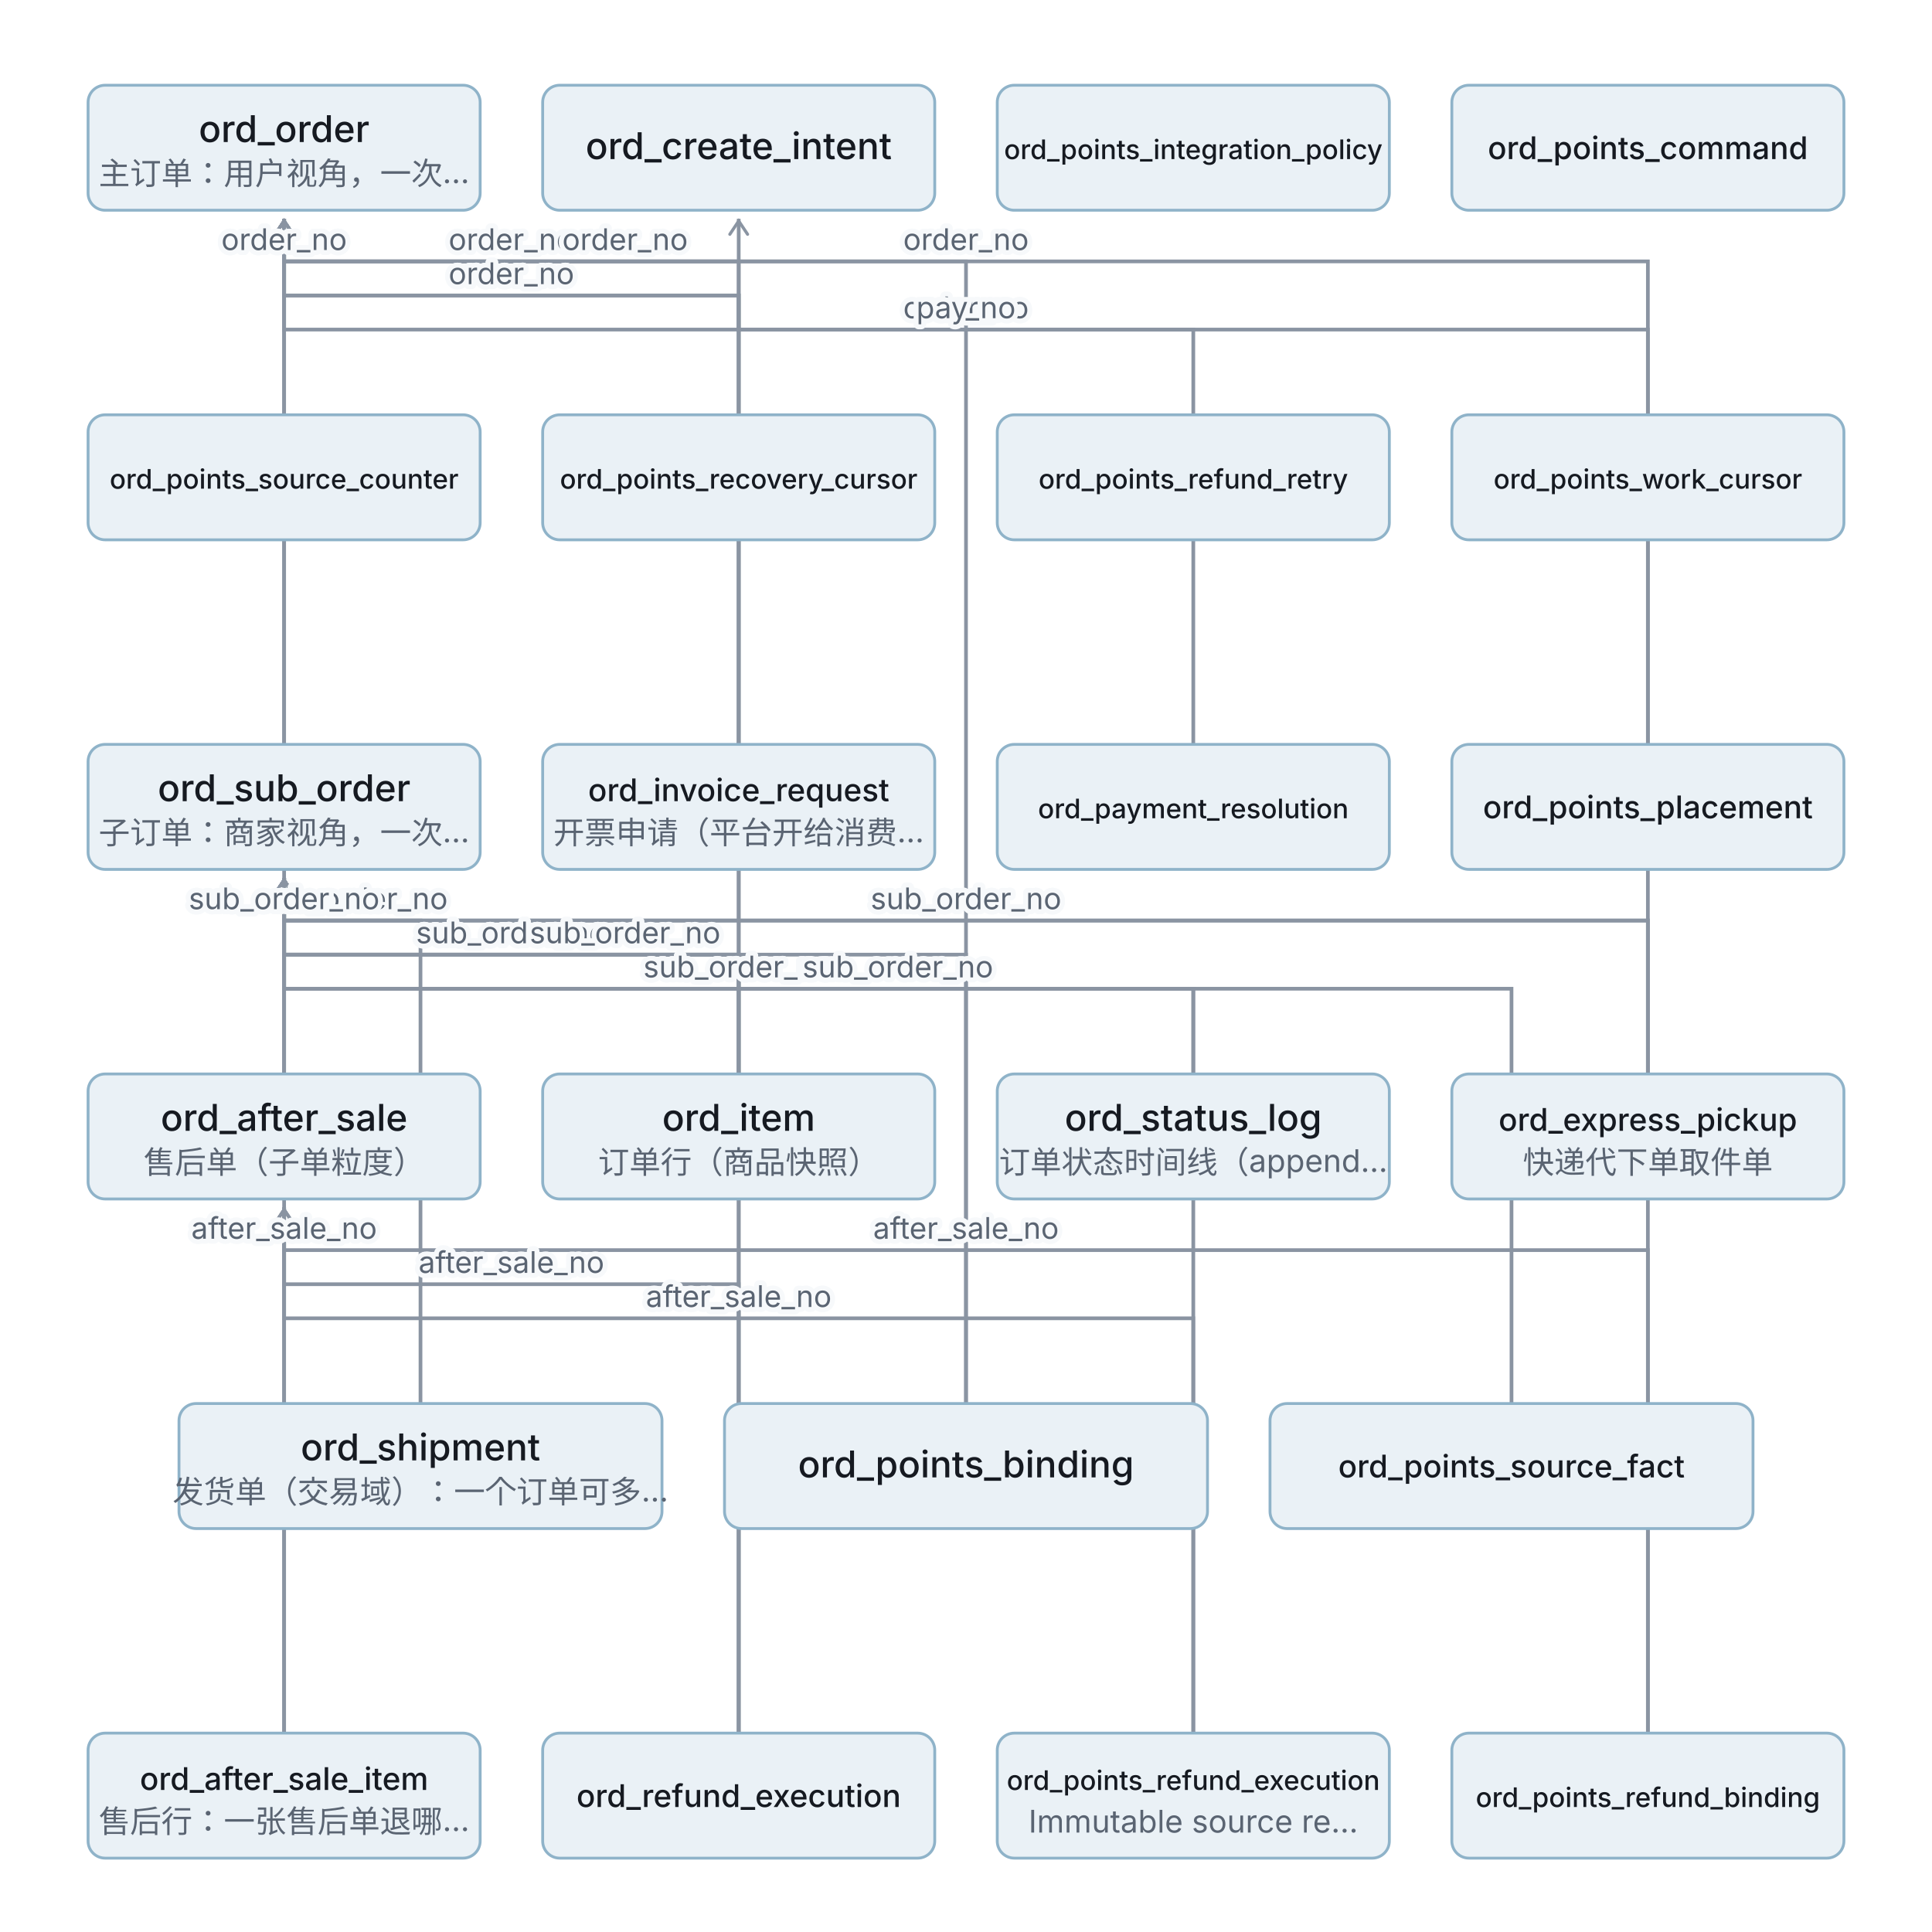
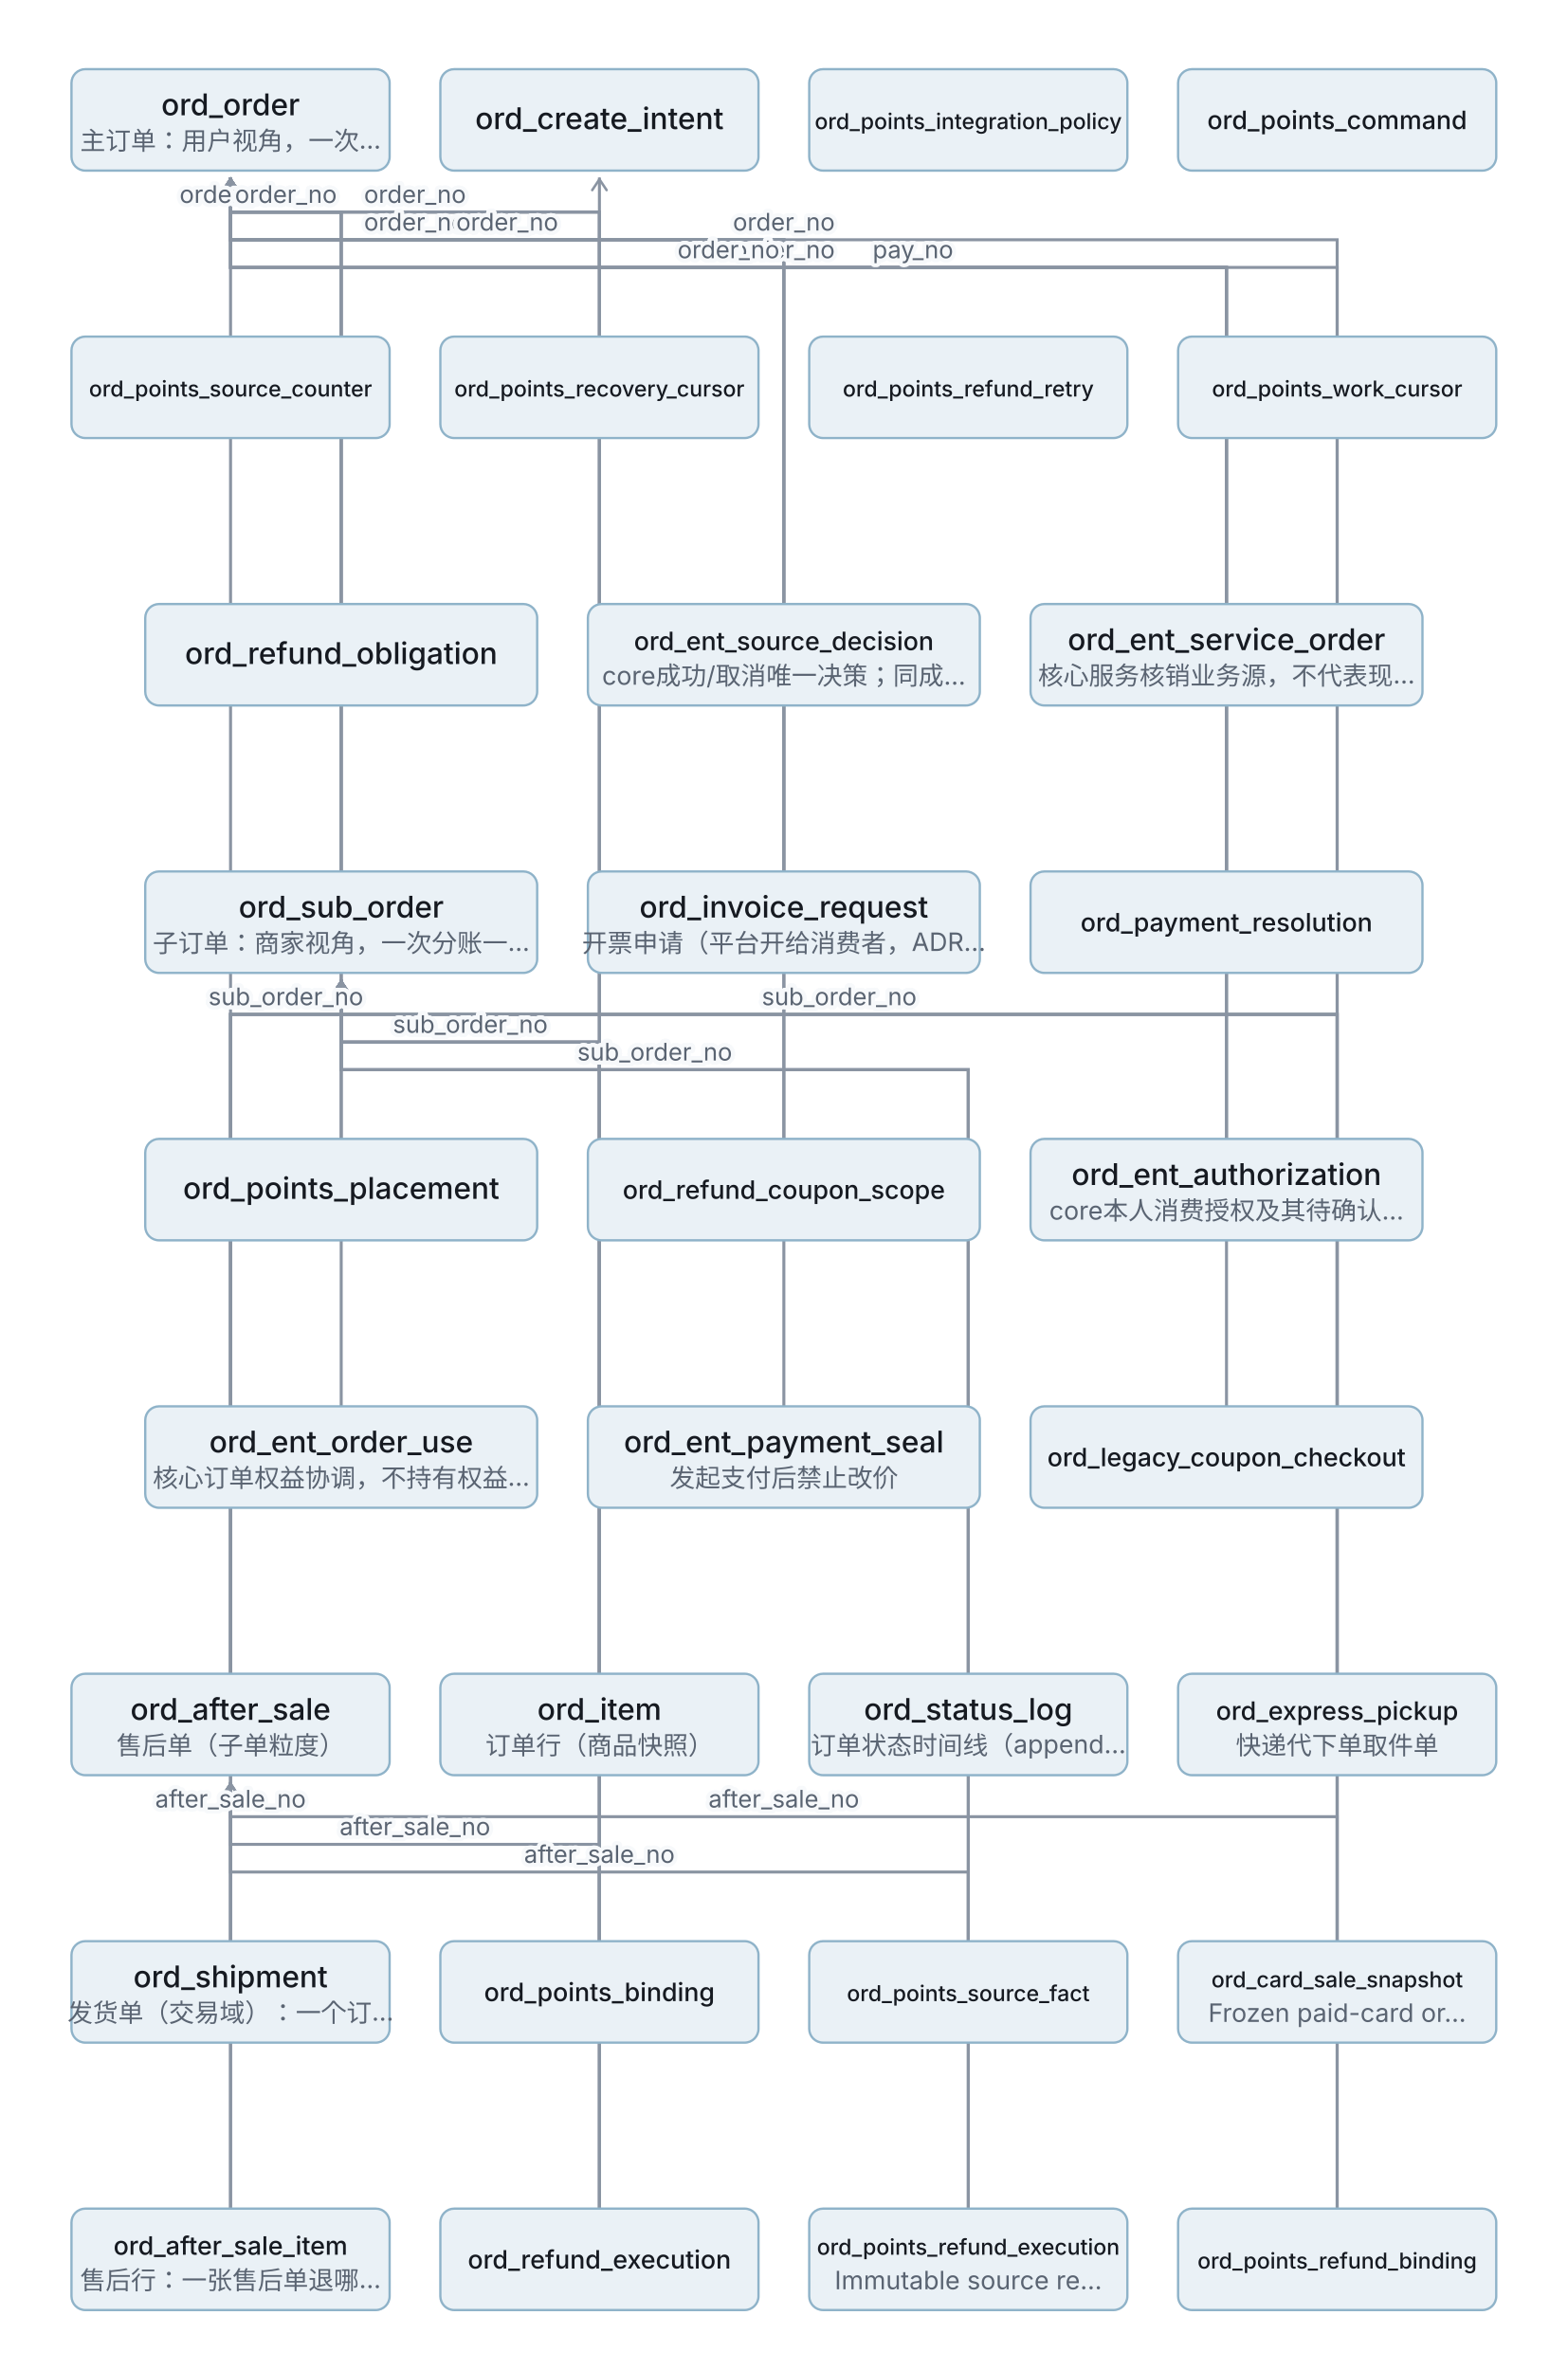
- <svg xmlns="http://www.w3.org/2000/svg" width="680" height="680" viewBox="0 0 680 680" role="img" font-family="system-ui,-apple-system,'PingFang SC',sans-serif">
+ <svg xmlns="http://www.w3.org/2000/svg" width="680" height="1028" viewBox="0 0 680 1028" role="img" font-family="system-ui,-apple-system,'PingFang SC',sans-serif">
  <defs>
    <marker id="a" viewBox="0 0 10 10" refX="9" refY="5" markerWidth="6" markerHeight="6" orient="auto-start-reverse">
      <path d="M2 1L8 5L2 9" fill="none" stroke="#8A94A2" stroke-width="1.4" stroke-linecap="round" />
    </marker>
    <style>.n{font-weight:500;fill:#161A21}.s{font-size:11px;fill:#5A6472}
.l{font-size:10.5px;fill:#5A6472;paint-order:stroke;stroke:#F7F9FB;stroke-width:3.5;stroke-linejoin:round}.b{font-size:11px;fill:#5A6472;letter-spacing:.1em}
.ar{stroke:#8A94A2;stroke-width:1.3;fill:none}</style>
  </defs>
-   <path class="ar" d="M100 378 L100 324 L100 324 L100 309" marker-end="url(#a)" />
-   <path class="ar" d="M100 378 L100 92 L100 92 L100 77" marker-end="url(#a)" />
-   <path class="ar" d="M260 378 L260 336 L100 336 L100 309" marker-end="url(#a)" />
-   <path class="ar" d="M260 378 L260 104 L100 104 L100 77" marker-end="url(#a)" />
-   <path class="ar" d="M420 378 L420 348 L100 348 L100 309" marker-end="url(#a)" />
-   <path class="ar" d="M100 262 L100 92 L100 92 L100 77" marker-end="url(#a)" />
-   <path class="ar" d="M260 262 L260 104 L100 104 L100 77" marker-end="url(#a)" />
-   <path class="ar" d="M580 378 L580 324 L100 324 L100 309" marker-end="url(#a)" />
-   <path class="ar" d="M580 378 L580 116 L100 116 L100 77" marker-end="url(#a)" />
-   <path class="ar" d="M148 494 L148 324 L100 324 L100 309" marker-end="url(#a)" />
-   <path class="ar" d="M100 610 L100 440 L100 440 L100 425" marker-end="url(#a)" />
-   <path class="ar" d="M100 610 L100 324 L100 324 L100 309" marker-end="url(#a)" />
-   <path class="ar" d="M420 262 L420 116 L260 116 L260 77" marker-end="url(#a)" />
-   <path class="ar" d="M260 610 L260 452 L100 452 L100 425" marker-end="url(#a)" />
-   <path class="ar" d="M260 610 L260 336 L100 336 L100 309" marker-end="url(#a)" />
-   <path class="ar" d="M260 610 L260 92 L100 92 L100 77" marker-end="url(#a)" />
-   <path class="ar" d="M420 610 L420 464 L100 464 L100 425" marker-end="url(#a)" />
-   <path class="ar" d="M420 610 L420 348 L100 348 L100 309" marker-end="url(#a)" />
-   <path class="ar" d="M340 494 L340 92 L100 92 L100 77" marker-end="url(#a)" />
-   <path class="ar" d="M340 494 L340 336 L100 336 L100 309" marker-end="url(#a)" />
-   <path class="ar" d="M532 494 L532 348 L100 348 L100 309" marker-end="url(#a)" />
-   <path class="ar" d="M580 262 L580 92 L100 92 L100 77" marker-end="url(#a)" />
-   <path class="ar" d="M580 610 L580 440 L100 440 L100 425" marker-end="url(#a)" />
-   <path class="ar" d="M580 610 L580 324 L100 324 L100 309" marker-end="url(#a)" />
+   <path class="ar" d="M100 726 L100 440 L148 440 L148 425" marker-end="url(#a)" />
+   <path class="ar" d="M100 726 L100 92 L100 92 L100 77" marker-end="url(#a)" />
+   <path class="ar" d="M260 726 L260 452 L148 452 L148 425" marker-end="url(#a)" />
+   <path class="ar" d="M260 726 L260 104 L100 104 L100 77" marker-end="url(#a)" />
+   <path class="ar" d="M420 726 L420 464 L148 464 L148 425" marker-end="url(#a)" />
+   <path class="ar" d="M148 378 L148 92 L100 92 L100 77" marker-end="url(#a)" />
+   <path class="ar" d="M340 378 L340 104 L100 104 L100 77" marker-end="url(#a)" />
+   <path class="ar" d="M580 726 L580 440 L148 440 L148 425" marker-end="url(#a)" />
+   <path class="ar" d="M580 726 L580 116 L100 116 L100 77" marker-end="url(#a)" />
+   <path class="ar" d="M100 842 L100 440 L148 440 L148 425" marker-end="url(#a)" />
+   <path class="ar" d="M100 958 L100 788 L100 788 L100 773" marker-end="url(#a)" />
+   <path class="ar" d="M100 958 L100 440 L148 440 L148 425" marker-end="url(#a)" />
+   <path class="ar" d="M532 378 L532 116 L260 116 L260 77" marker-end="url(#a)" />
+   <path class="ar" d="M260 958 L260 800 L100 800 L100 773" marker-end="url(#a)" />
+   <path class="ar" d="M260 958 L260 452 L148 452 L148 425" marker-end="url(#a)" />
+   <path class="ar" d="M260 958 L260 92 L100 92 L100 77" marker-end="url(#a)" />
+   <path class="ar" d="M420 958 L420 812 L100 812 L100 773" marker-end="url(#a)" />
+   <path class="ar" d="M420 958 L420 464 L148 464 L148 425" marker-end="url(#a)" />
+   <path class="ar" d="M260 842 L260 92 L100 92 L100 77" marker-end="url(#a)" />
+   <path class="ar" d="M260 842 L260 452 L148 452 L148 425" marker-end="url(#a)" />
+   <path class="ar" d="M420 842 L420 464 L148 464 L148 425" marker-end="url(#a)" />
+   <path class="ar" d="M148 494 L148 92 L100 92 L100 77" marker-end="url(#a)" />
+   <path class="ar" d="M580 958 L580 788 L100 788 L100 773" marker-end="url(#a)" />
+   <path class="ar" d="M580 958 L580 440 L148 440 L148 425" marker-end="url(#a)" />
+   <path class="ar" d="M340 494 L340 104 L100 104 L100 77" marker-end="url(#a)" />
+   <path class="ar" d="M532 494 L532 116 L100 116 L100 77" marker-end="url(#a)" />
+   <path class="ar" d="M580 842 L580 104 L100 104 L100 77" marker-end="url(#a)" />
+   <path class="ar" d="M580 842 L580 440 L148 440 L148 425" marker-end="url(#a)" />
+   <path class="ar" d="M148 610 L148 92 L100 92 L100 77" marker-end="url(#a)" />
+   <path class="ar" d="M340 610 L340 104 L100 104 L100 77" marker-end="url(#a)" />
+   <path class="ar" d="M532 610 L532 116 L100 116 L100 77" marker-end="url(#a)" />
  <rect x="31" y="30" width="138" height="44" rx="6" fill="#EAF1F6" stroke="#8FB3C9" />
  <text class="n" x="100" y="50" text-anchor="middle" font-size="13">ord_order</text>
  <text class="s" x="100" y="65" text-anchor="middle">主订单：用户视角，一次…</text>
  <rect x="191" y="30" width="138" height="44" rx="6" fill="#EAF1F6" stroke="#8FB3C9" />
  <text class="n" x="260" y="56" text-anchor="middle" font-size="13">ord_create_intent</text>
  <rect x="351" y="30" width="138" height="44" rx="6" fill="#EAF1F6" stroke="#8FB3C9" />
  <text class="n" x="420" y="56" text-anchor="middle" font-size="9.5">ord_points_integration_policy</text>
  <rect x="511" y="30" width="138" height="44" rx="6" fill="#EAF1F6" stroke="#8FB3C9" />
  <text class="n" x="580" y="56" text-anchor="middle" font-size="11">ord_points_command</text>
  <rect x="31" y="146" width="138" height="44" rx="6" fill="#EAF1F6" stroke="#8FB3C9" />
  <text class="n" x="100" y="172" text-anchor="middle" font-size="9.5">ord_points_source_counter</text>
  <rect x="191" y="146" width="138" height="44" rx="6" fill="#EAF1F6" stroke="#8FB3C9" />
  <text class="n" x="260" y="172" text-anchor="middle" font-size="9.5">ord_points_recovery_cursor</text>
  <rect x="351" y="146" width="138" height="44" rx="6" fill="#EAF1F6" stroke="#8FB3C9" />
  <text class="n" x="420" y="172" text-anchor="middle" font-size="9.5">ord_points_refund_retry</text>
  <rect x="511" y="146" width="138" height="44" rx="6" fill="#EAF1F6" stroke="#8FB3C9" />
  <text class="n" x="580" y="172" text-anchor="middle" font-size="9.5">ord_points_work_cursor</text>
-   <rect x="31" y="262" width="138" height="44" rx="6" fill="#EAF1F6" stroke="#8FB3C9" />
-   <text class="n" x="100" y="282" text-anchor="middle" font-size="13">ord_sub_order</text>
-   <text class="s" x="100" y="297" text-anchor="middle">子订单：商家视角，一次…</text>
-   <rect x="191" y="262" width="138" height="44" rx="6" fill="#EAF1F6" stroke="#8FB3C9" />
-   <text class="n" x="260" y="282" text-anchor="middle" font-size="11">ord_invoice_request</text>
-   <text class="s" x="260" y="297" text-anchor="middle">开票申请（平台开给消费…</text>
-   <rect x="351" y="262" width="138" height="44" rx="6" fill="#EAF1F6" stroke="#8FB3C9" />
-   <text class="n" x="420" y="288" text-anchor="middle" font-size="9.5">ord_payment_resolution</text>
-   <rect x="511" y="262" width="138" height="44" rx="6" fill="#EAF1F6" stroke="#8FB3C9" />
-   <text class="n" x="580" y="288" text-anchor="middle" font-size="11">ord_points_placement</text>
-   <rect x="31" y="378" width="138" height="44" rx="6" fill="#EAF1F6" stroke="#8FB3C9" />
-   <text class="n" x="100" y="398" text-anchor="middle" font-size="13">ord_after_sale</text>
-   <text class="s" x="100" y="413" text-anchor="middle">售后单（子单粒度）</text>
-   <rect x="191" y="378" width="138" height="44" rx="6" fill="#EAF1F6" stroke="#8FB3C9" />
-   <text class="n" x="260" y="398" text-anchor="middle" font-size="13">ord_item</text>
-   <text class="s" x="260" y="413" text-anchor="middle">订单行（商品快照）</text>
-   <rect x="351" y="378" width="138" height="44" rx="6" fill="#EAF1F6" stroke="#8FB3C9" />
-   <text class="n" x="420" y="398" text-anchor="middle" font-size="13">ord_status_log</text>
-   <text class="s" x="420" y="413" text-anchor="middle">订单状态时间线（append…</text>
-   <rect x="511" y="378" width="138" height="44" rx="6" fill="#EAF1F6" stroke="#8FB3C9" />
-   <text class="n" x="580" y="398" text-anchor="middle" font-size="11">ord_express_pickup</text>
-   <text class="s" x="580" y="413" text-anchor="middle">快递代下单取件单</text>
+   <rect x="63" y="262" width="170" height="44" rx="6" fill="#EAF1F6" stroke="#8FB3C9" />
+   <text class="n" x="148" y="288" text-anchor="middle" font-size="13">ord_refund_obligation</text>
+   <rect x="255" y="262" width="170" height="44" rx="6" fill="#EAF1F6" stroke="#8FB3C9" />
+   <text class="n" x="340" y="282" text-anchor="middle" font-size="11">ord_ent_source_decision</text>
+   <text class="s" x="340" y="297" text-anchor="middle">core成功/取消唯一决策；同成…</text>
+   <rect x="447" y="262" width="170" height="44" rx="6" fill="#EAF1F6" stroke="#8FB3C9" />
+   <text class="n" x="532" y="282" text-anchor="middle" font-size="13">ord_ent_service_order</text>
+   <text class="s" x="532" y="297" text-anchor="middle">核心服务核销业务源，不代表现…</text>
+   <rect x="63" y="378" width="170" height="44" rx="6" fill="#EAF1F6" stroke="#8FB3C9" />
+   <text class="n" x="148" y="398" text-anchor="middle" font-size="13">ord_sub_order</text>
+   <text class="s" x="148" y="413" text-anchor="middle">子订单：商家视角，一次分账一…</text>
+   <rect x="255" y="378" width="170" height="44" rx="6" fill="#EAF1F6" stroke="#8FB3C9" />
+   <text class="n" x="340" y="398" text-anchor="middle" font-size="13">ord_invoice_request</text>
+   <text class="s" x="340" y="413" text-anchor="middle">开票申请（平台开给消费者，ADR…</text>
+   <rect x="447" y="378" width="170" height="44" rx="6" fill="#EAF1F6" stroke="#8FB3C9" />
+   <text class="n" x="532" y="404" text-anchor="middle" font-size="11">ord_payment_resolution</text>
  <rect x="63" y="494" width="170" height="44" rx="6" fill="#EAF1F6" stroke="#8FB3C9" />
-   <text class="n" x="148" y="514" text-anchor="middle" font-size="13">ord_shipment</text>
-   <text class="s" x="148" y="529" text-anchor="middle">发货单（交易域）：一个订单可多…</text>
+   <text class="n" x="148" y="520" text-anchor="middle" font-size="13">ord_points_placement</text>
  <rect x="255" y="494" width="170" height="44" rx="6" fill="#EAF1F6" stroke="#8FB3C9" />
-   <text class="n" x="340" y="520" text-anchor="middle" font-size="13">ord_points_binding</text>
+   <text class="n" x="340" y="520" text-anchor="middle" font-size="11">ord_refund_coupon_scope</text>
  <rect x="447" y="494" width="170" height="44" rx="6" fill="#EAF1F6" stroke="#8FB3C9" />
-   <text class="n" x="532" y="520" text-anchor="middle" font-size="11">ord_points_source_fact</text>
-   <rect x="31" y="610" width="138" height="44" rx="6" fill="#EAF1F6" stroke="#8FB3C9" />
-   <text class="n" x="100" y="630" text-anchor="middle" font-size="11">ord_after_sale_item</text>
-   <text class="s" x="100" y="645" text-anchor="middle">售后行：一张售后单退哪…</text>
-   <rect x="191" y="610" width="138" height="44" rx="6" fill="#EAF1F6" stroke="#8FB3C9" />
-   <text class="n" x="260" y="636" text-anchor="middle" font-size="11">ord_refund_execution</text>
-   <rect x="351" y="610" width="138" height="44" rx="6" fill="#EAF1F6" stroke="#8FB3C9" />
-   <text class="n" x="420" y="630" text-anchor="middle" font-size="9.5">ord_points_refund_execution</text>
-   <text class="s" x="420" y="645" text-anchor="middle">Immutable source re…</text>
-   <rect x="511" y="610" width="138" height="44" rx="6" fill="#EAF1F6" stroke="#8FB3C9" />
-   <text class="n" x="580" y="636" text-anchor="middle" font-size="9.5">ord_points_refund_binding</text>
-   <text class="l" x="100" y="320" text-anchor="middle">sub_order_no</text>
+   <text class="n" x="532" y="514" text-anchor="middle" font-size="13">ord_ent_authorization</text>
+   <text class="s" x="532" y="529" text-anchor="middle">core本人消费授权及其待确认…</text>
+   <rect x="63" y="610" width="170" height="44" rx="6" fill="#EAF1F6" stroke="#8FB3C9" />
+   <text class="n" x="148" y="630" text-anchor="middle" font-size="13">ord_ent_order_use</text>
+   <text class="s" x="148" y="645" text-anchor="middle">核心订单权益协调，不持有权益…</text>
+   <rect x="255" y="610" width="170" height="44" rx="6" fill="#EAF1F6" stroke="#8FB3C9" />
+   <text class="n" x="340" y="630" text-anchor="middle" font-size="13">ord_ent_payment_seal</text>
+   <text class="s" x="340" y="645" text-anchor="middle">发起支付后禁止改价</text>
+   <rect x="447" y="610" width="170" height="44" rx="6" fill="#EAF1F6" stroke="#8FB3C9" />
+   <text class="n" x="532" y="636" text-anchor="middle" font-size="11">ord_legacy_coupon_checkout</text>
+   <rect x="31" y="726" width="138" height="44" rx="6" fill="#EAF1F6" stroke="#8FB3C9" />
+   <text class="n" x="100" y="746" text-anchor="middle" font-size="13">ord_after_sale</text>
+   <text class="s" x="100" y="761" text-anchor="middle">售后单（子单粒度）</text>
+   <rect x="191" y="726" width="138" height="44" rx="6" fill="#EAF1F6" stroke="#8FB3C9" />
+   <text class="n" x="260" y="746" text-anchor="middle" font-size="13">ord_item</text>
+   <text class="s" x="260" y="761" text-anchor="middle">订单行（商品快照）</text>
+   <rect x="351" y="726" width="138" height="44" rx="6" fill="#EAF1F6" stroke="#8FB3C9" />
+   <text class="n" x="420" y="746" text-anchor="middle" font-size="13">ord_status_log</text>
+   <text class="s" x="420" y="761" text-anchor="middle">订单状态时间线（append…</text>
+   <rect x="511" y="726" width="138" height="44" rx="6" fill="#EAF1F6" stroke="#8FB3C9" />
+   <text class="n" x="580" y="746" text-anchor="middle" font-size="11">ord_express_pickup</text>
+   <text class="s" x="580" y="761" text-anchor="middle">快递代下单取件单</text>
+   <rect x="31" y="842" width="138" height="44" rx="6" fill="#EAF1F6" stroke="#8FB3C9" />
+   <text class="n" x="100" y="862" text-anchor="middle" font-size="13">ord_shipment</text>
+   <text class="s" x="100" y="877" text-anchor="middle">发货单（交易域）：一个订…</text>
+   <rect x="191" y="842" width="138" height="44" rx="6" fill="#EAF1F6" stroke="#8FB3C9" />
+   <text class="n" x="260" y="868" text-anchor="middle" font-size="11">ord_points_binding</text>
+   <rect x="351" y="842" width="138" height="44" rx="6" fill="#EAF1F6" stroke="#8FB3C9" />
+   <text class="n" x="420" y="868" text-anchor="middle" font-size="9.5">ord_points_source_fact</text>
+   <rect x="511" y="842" width="138" height="44" rx="6" fill="#EAF1F6" stroke="#8FB3C9" />
+   <text class="n" x="580" y="862" text-anchor="middle" font-size="9.5">ord_card_sale_snapshot</text>
+   <text class="s" x="580" y="877" text-anchor="middle">Frozen paid-card or…</text>
+   <rect x="31" y="958" width="138" height="44" rx="6" fill="#EAF1F6" stroke="#8FB3C9" />
+   <text class="n" x="100" y="978" text-anchor="middle" font-size="11">ord_after_sale_item</text>
+   <text class="s" x="100" y="993" text-anchor="middle">售后行：一张售后单退哪…</text>
+   <rect x="191" y="958" width="138" height="44" rx="6" fill="#EAF1F6" stroke="#8FB3C9" />
+   <text class="n" x="260" y="984" text-anchor="middle" font-size="11">ord_refund_execution</text>
+   <rect x="351" y="958" width="138" height="44" rx="6" fill="#EAF1F6" stroke="#8FB3C9" />
+   <text class="n" x="420" y="978" text-anchor="middle" font-size="9.5">ord_points_refund_execution</text>
+   <text class="s" x="420" y="993" text-anchor="middle">Immutable source re…</text>
+   <rect x="511" y="958" width="138" height="44" rx="6" fill="#EAF1F6" stroke="#8FB3C9" />
+   <text class="n" x="580" y="984" text-anchor="middle" font-size="9.5">ord_points_refund_binding</text>
+   <text class="l" x="124" y="436" text-anchor="middle">sub_order_no</text>
  <text class="l" x="100" y="88" text-anchor="middle">order_no</text>
-   <text class="l" x="180" y="332" text-anchor="middle">sub_order_no</text>
+   <text class="l" x="204" y="448" text-anchor="middle">sub_order_no</text>
  <text class="l" x="180" y="100" text-anchor="middle">order_no</text>
-   <text class="l" x="260" y="344" text-anchor="middle">sub_order_no</text>
-   <text class="l" x="100" y="88" text-anchor="middle">order_no</text>
-   <text class="l" x="180" y="100" text-anchor="middle">order_no</text>
-   <text class="l" x="340" y="320" text-anchor="middle">sub_order_no</text>
+   <text class="l" x="284" y="460" text-anchor="middle">sub_order_no</text>
+   <text class="l" x="124" y="88" text-anchor="middle">order_no</text>
+   <text class="l" x="220" y="100" text-anchor="middle">order_no</text>
+   <text class="l" x="364" y="436" text-anchor="middle">sub_order_no</text>
  <text class="l" x="340" y="112" text-anchor="middle">order_no</text>
-   <text class="l" x="124" y="320" text-anchor="middle">sub_order_no</text>
-   <text class="l" x="100" y="436" text-anchor="middle">after_sale_no</text>
-   <text class="l" x="100" y="320" text-anchor="middle">sub_order_no</text>
-   <text class="l" x="340" y="112" text-anchor="middle">pay_no</text>
-   <text class="l" x="180" y="448" text-anchor="middle">after_sale_no</text>
-   <text class="l" x="180" y="332" text-anchor="middle">sub_order_no</text>
+   <text class="l" x="124" y="436" text-anchor="middle">sub_order_no</text>
+   <text class="l" x="100" y="784" text-anchor="middle">after_sale_no</text>
+   <text class="l" x="124" y="436" text-anchor="middle">sub_order_no</text>
+   <text class="l" x="396" y="112" text-anchor="middle">pay_no</text>
+   <text class="l" x="180" y="796" text-anchor="middle">after_sale_no</text>
+   <text class="l" x="204" y="448" text-anchor="middle">sub_order_no</text>
  <text class="l" x="180" y="88" text-anchor="middle">order_no</text>
-   <text class="l" x="260" y="460" text-anchor="middle">after_sale_no</text>
-   <text class="l" x="260" y="344" text-anchor="middle">sub_order_no</text>
-   <text class="l" x="220" y="88" text-anchor="middle">order_no</text>
-   <text class="l" x="220" y="332" text-anchor="middle">sub_order_no</text>
-   <text class="l" x="316" y="344" text-anchor="middle">sub_order_no</text>
-   <text class="l" x="340" y="88" text-anchor="middle">order_no</text>
-   <text class="l" x="340" y="436" text-anchor="middle">after_sale_no</text>
-   <text class="l" x="340" y="320" text-anchor="middle">sub_order_no</text>
+   <text class="l" x="260" y="808" text-anchor="middle">after_sale_no</text>
+   <text class="l" x="284" y="460" text-anchor="middle">sub_order_no</text>
+   <text class="l" x="180" y="88" text-anchor="middle">order_no</text>
+   <text class="l" x="204" y="448" text-anchor="middle">sub_order_no</text>
+   <text class="l" x="284" y="460" text-anchor="middle">sub_order_no</text>
+   <text class="l" x="124" y="88" text-anchor="middle">order_no</text>
+   <text class="l" x="340" y="784" text-anchor="middle">after_sale_no</text>
+   <text class="l" x="364" y="436" text-anchor="middle">sub_order_no</text>
+   <text class="l" x="220" y="100" text-anchor="middle">order_no</text>
+   <text class="l" x="316" y="112" text-anchor="middle">order_no</text>
+   <text class="l" x="340" y="100" text-anchor="middle">order_no</text>
+   <text class="l" x="364" y="436" text-anchor="middle">sub_order_no</text>
+   <text class="l" x="124" y="88" text-anchor="middle">order_no</text>
+   <text class="l" x="220" y="100" text-anchor="middle">order_no</text>
+   <text class="l" x="316" y="112" text-anchor="middle">order_no</text>
</svg>
